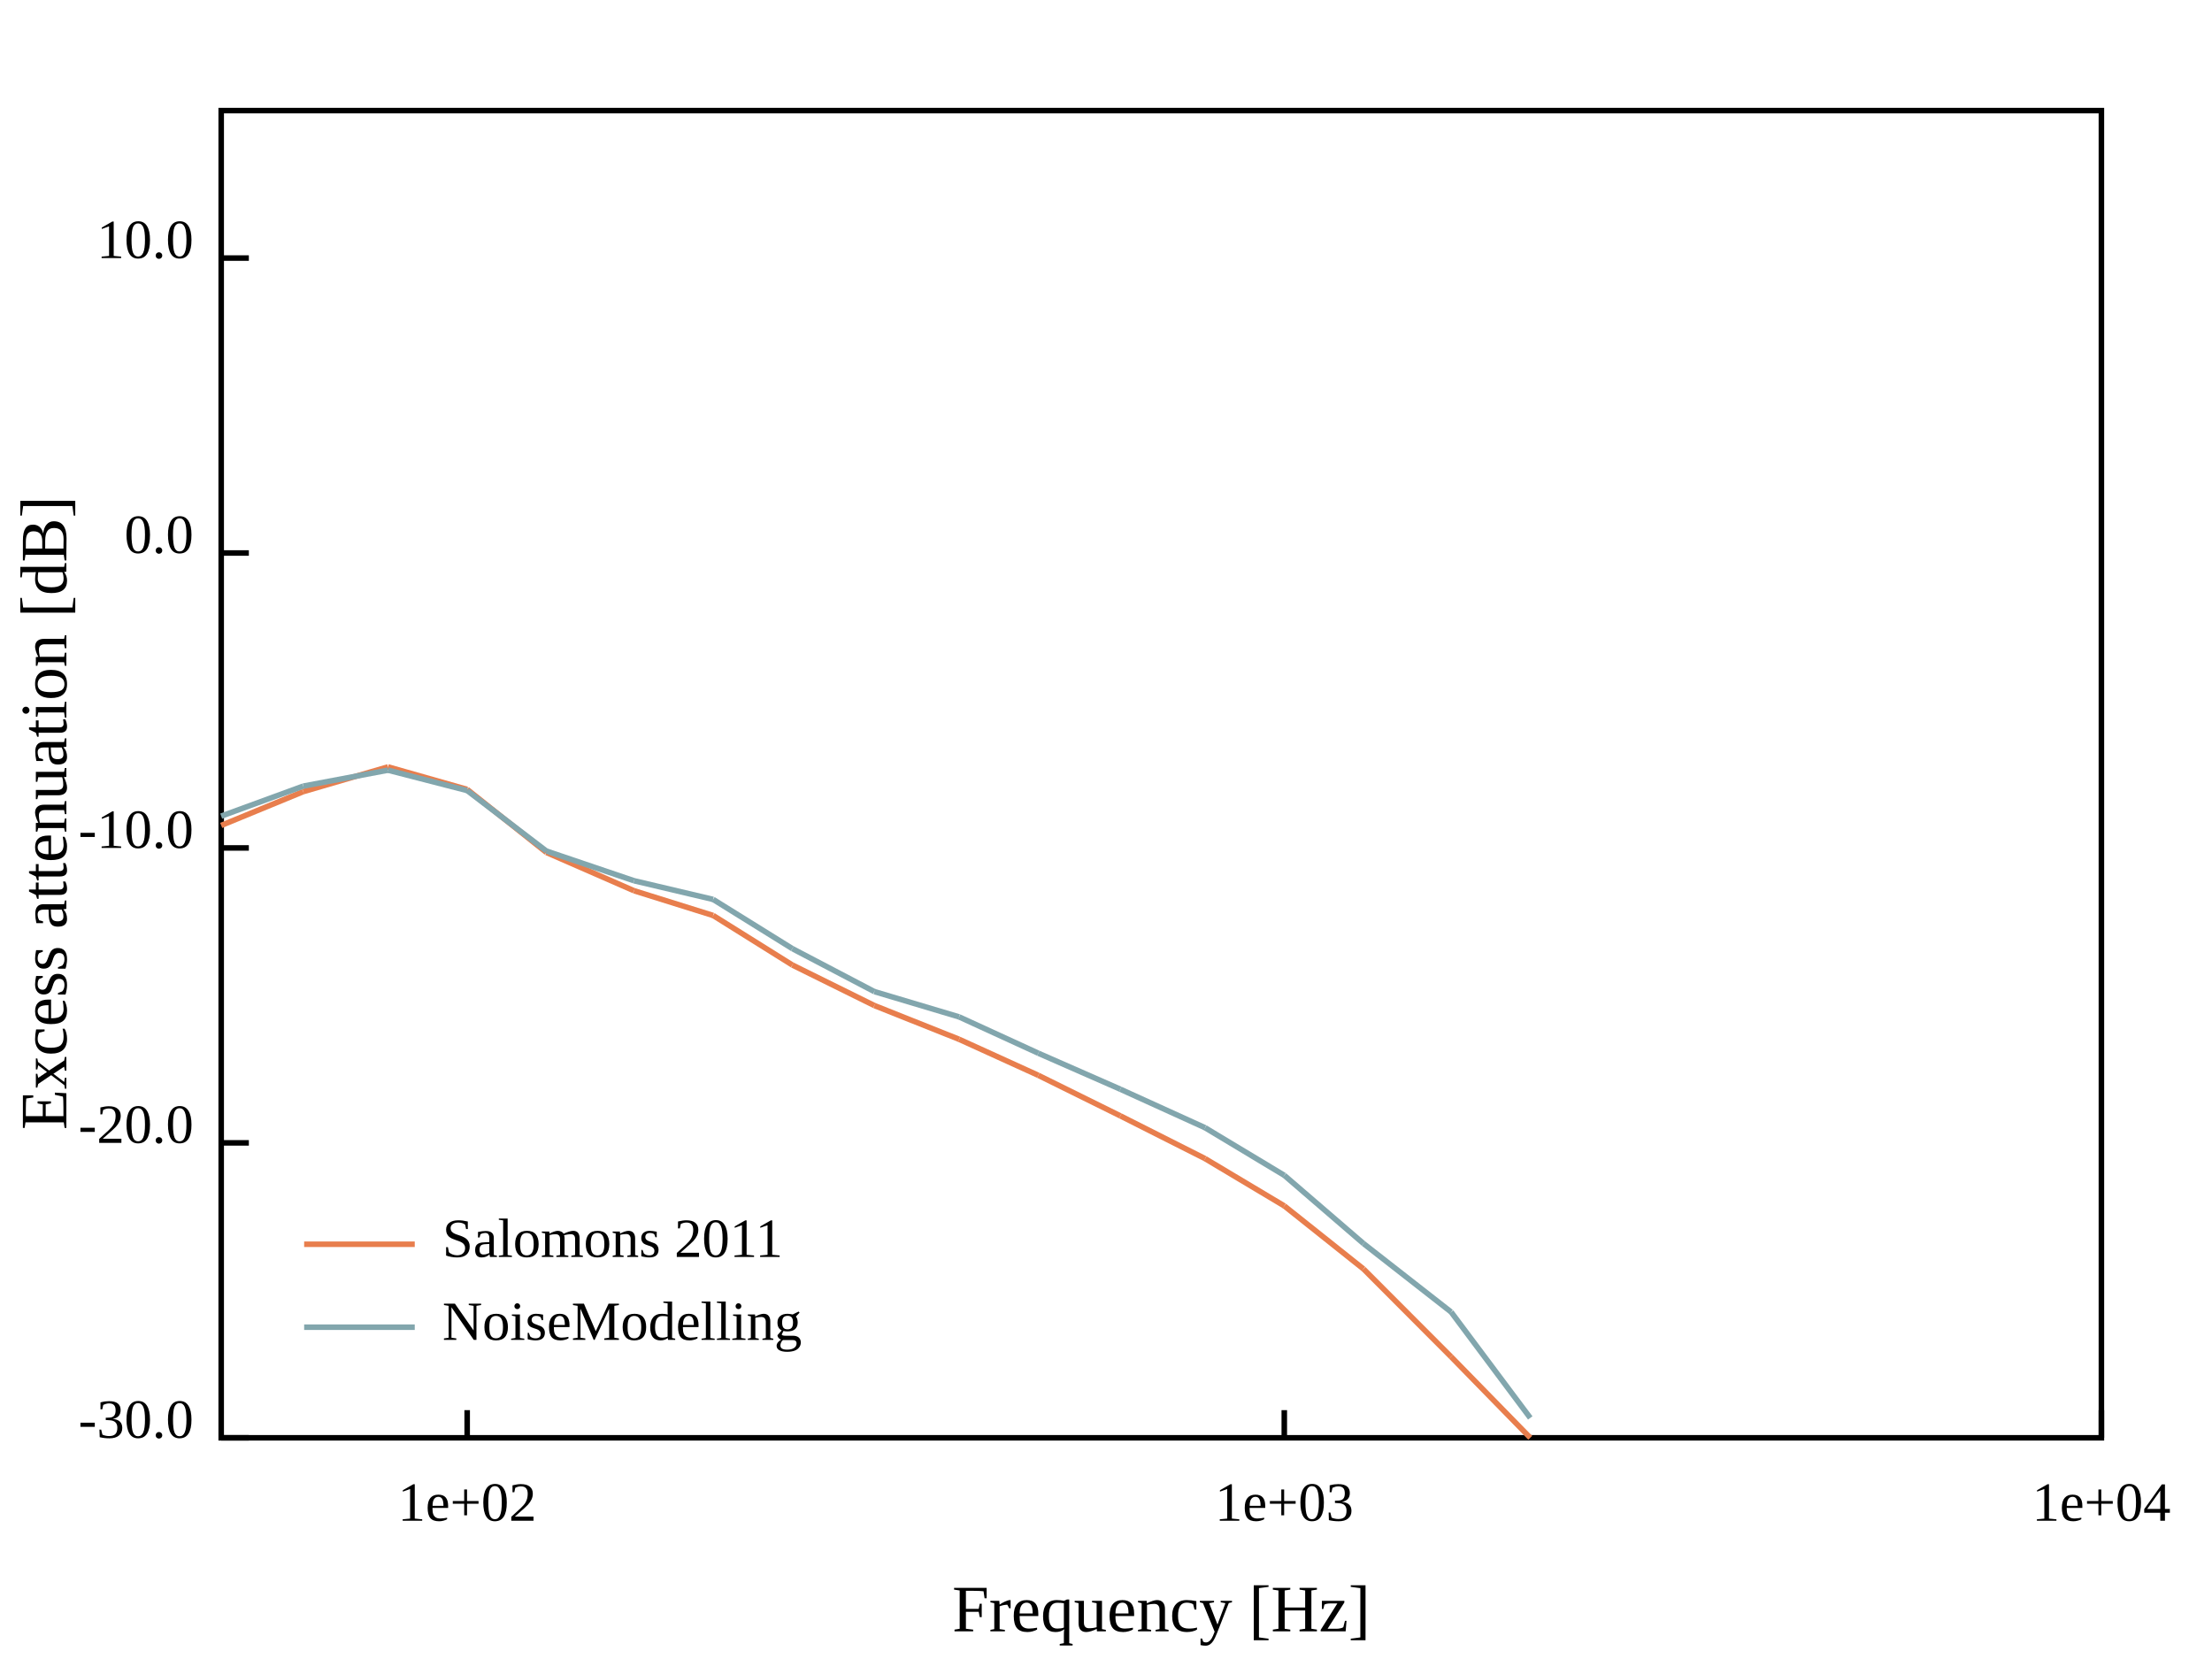
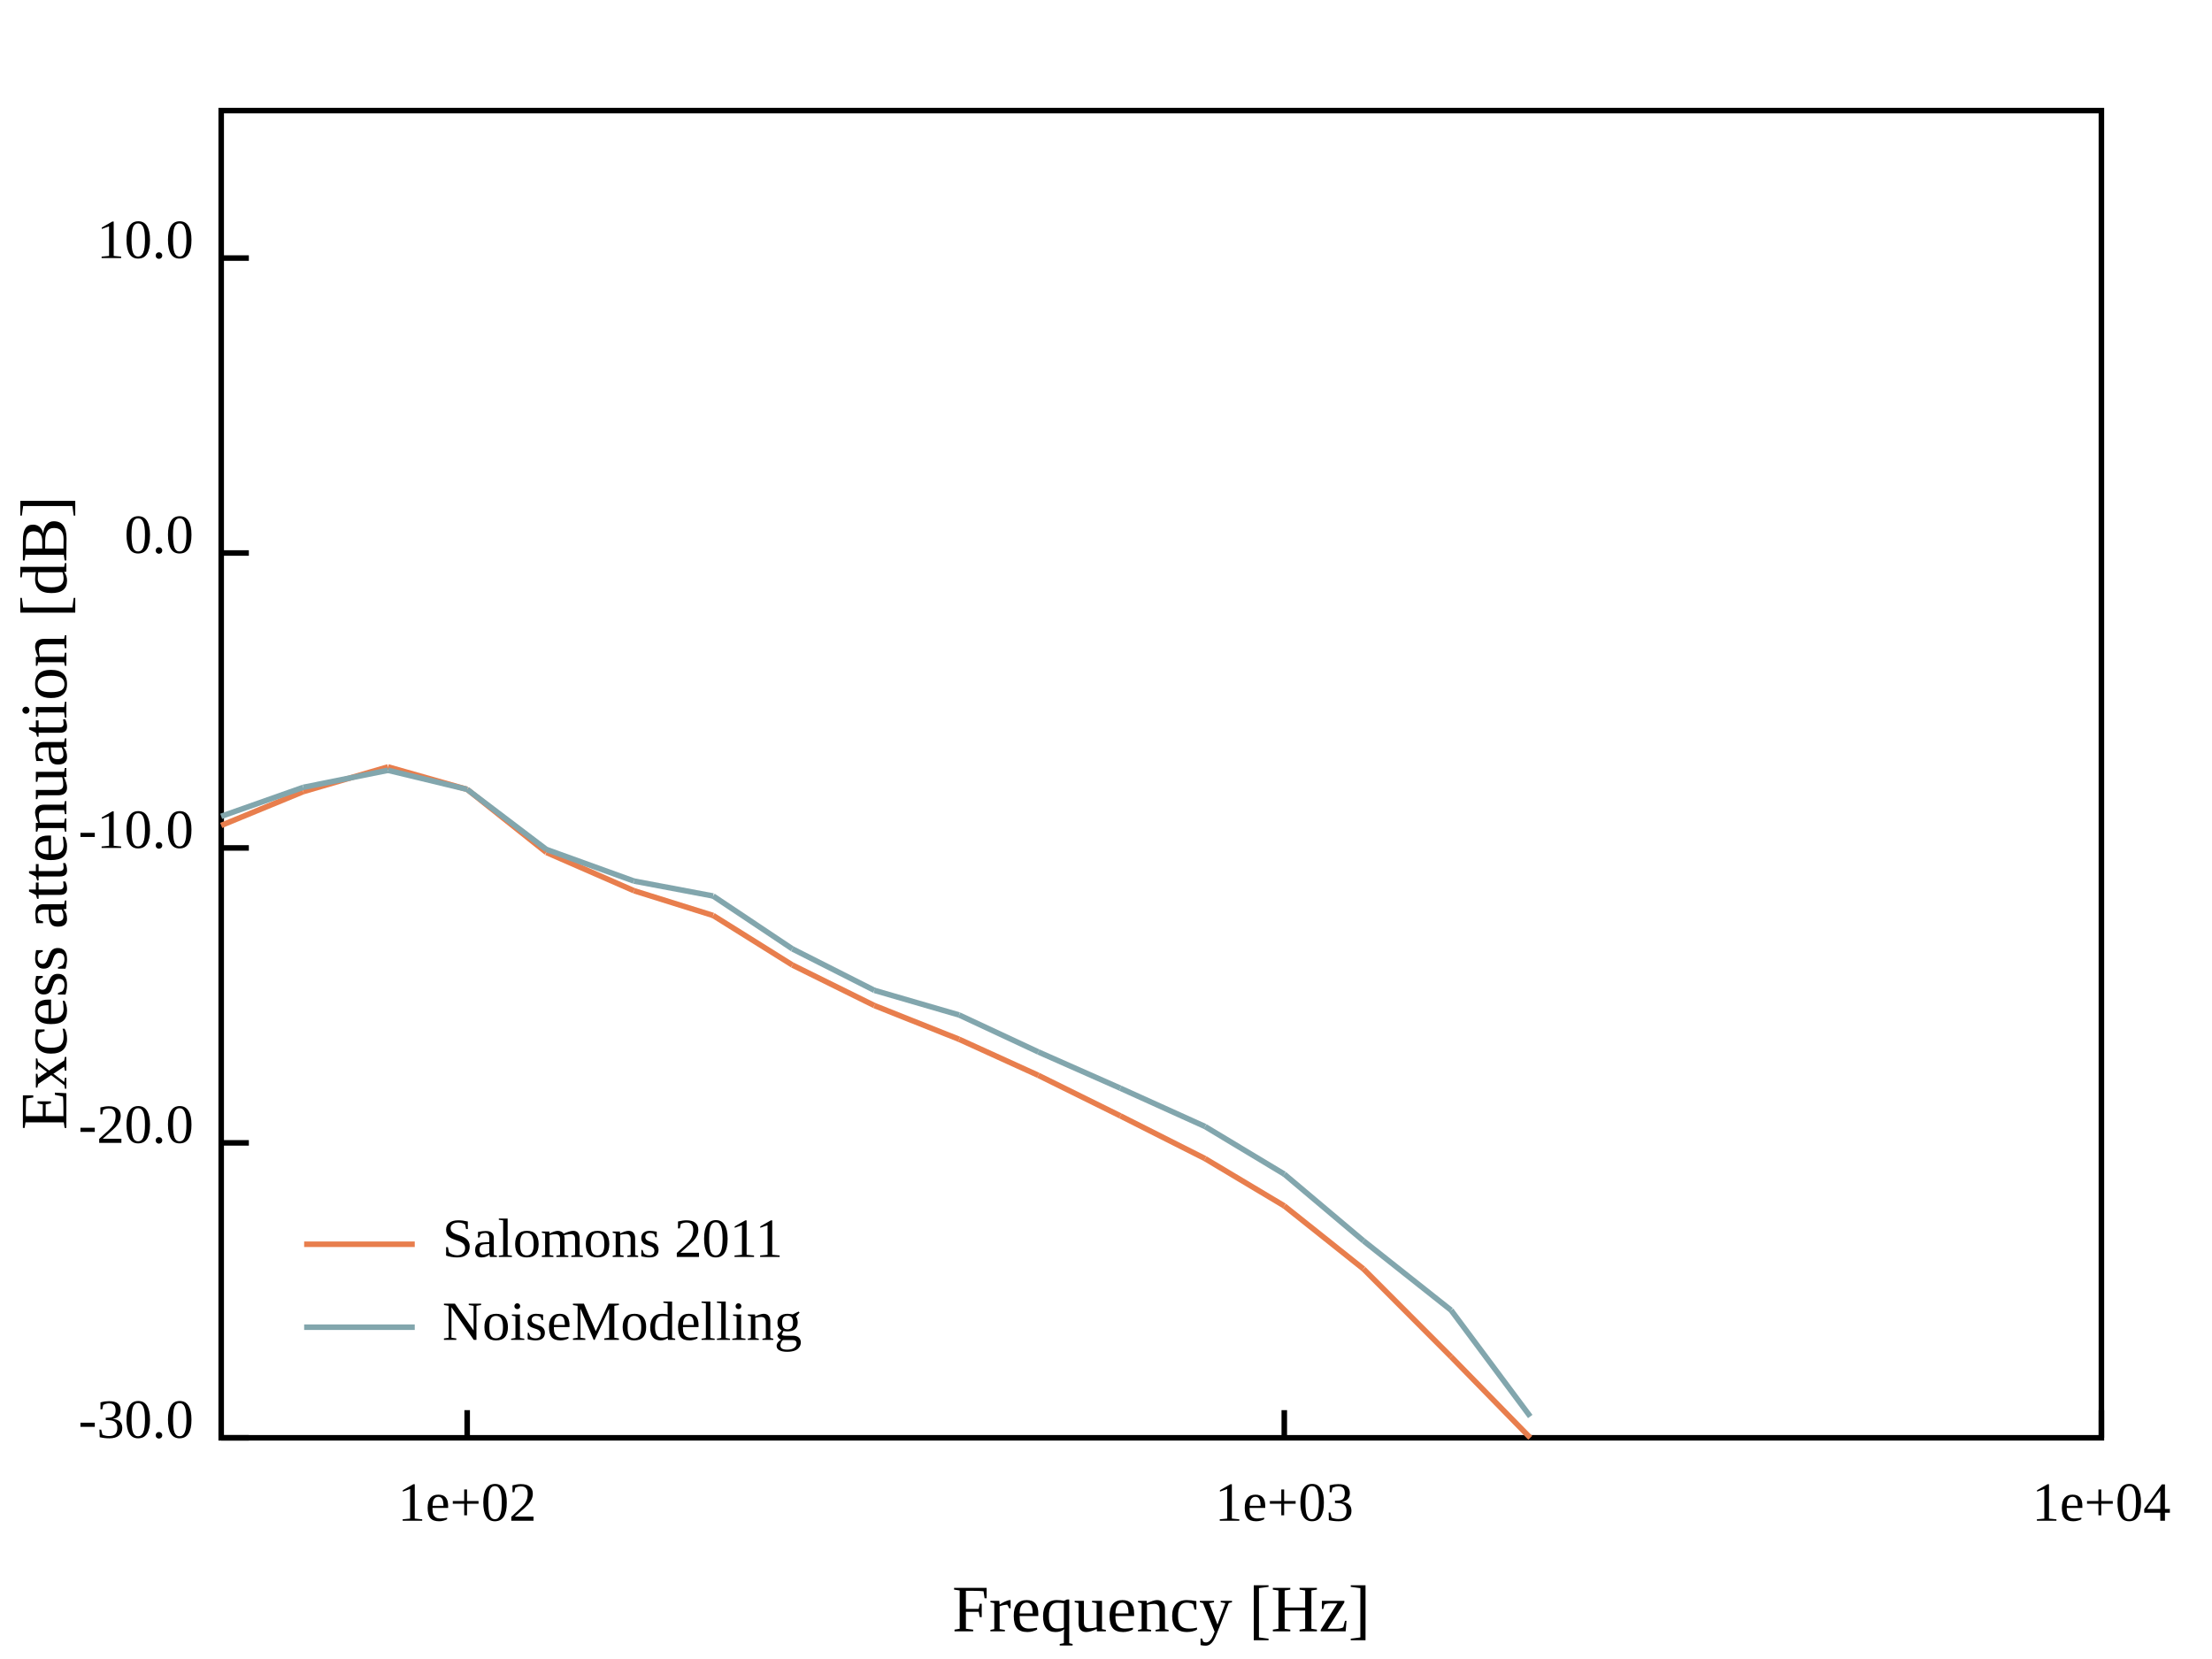
<svg xmlns="http://www.w3.org/2000/svg" height="300" width="400">
  <rect width="400" height="300" x="0" y="0" style="fill:white; stroke:none" />
  <rect width="340" height="240" x="40" y="20" style="fill:none; stroke-width:1;stroke:black" />
  <line x1="40" y1="260" x2="45" y2="260" style="fill:none; stroke-width:1; stroke:black" />
  <text x="35" y="260" text-anchor="end" style="stroke:none; fill:black; font-size:smaller">-30.0</text>
  <line x1="40" y1="206.667" x2="45" y2="206.667" style="fill:none; stroke-width:1; stroke:black" />
  <text x="35" y="206.667" text-anchor="end" style="stroke:none; fill:black; font-size:smaller">-20.0</text>
  <line x1="40" y1="153.333" x2="45" y2="153.333" style="fill:none; stroke-width:1; stroke:black" />
  <text x="35" y="153.333" text-anchor="end" style="stroke:none; fill:black; font-size:smaller">-10.0</text>
  <line x1="40" y1="100" x2="45" y2="100" style="fill:none; stroke-width:1; stroke:black" />
  <text x="35" y="100" text-anchor="end" style="stroke:none; fill:black; font-size:smaller">0.0</text>
  <line x1="40" y1="46.667" x2="45" y2="46.667" style="fill:none; stroke-width:1; stroke:black" />
  <text x="35" y="46.667" text-anchor="end" style="stroke:none; fill:black; font-size:smaller">10.0</text>
  <line x1="84.48" y1="260" x2="84.48" y2="255" style="fill:none; stroke-width:1; stroke:black" />
  <text x="84.48" y="275" text-anchor="middle" style="stroke:none; fill:black; font-size:smaller">1e+02</text>
  <line x1="232.24" y1="260" x2="232.24" y2="255" style="fill:none; stroke-width:1; stroke:black" />
  <text x="232.24" y="275" text-anchor="middle" style="stroke:none; fill:black; font-size:smaller">1e+03</text>
  <line x1="380" y1="260" x2="380" y2="255" style="fill:none; stroke-width:1; stroke:black" />
  <text x="380" y="275" text-anchor="middle" style="stroke:none; fill:black; font-size:smaller">1e+04</text>
  <line x1="40" y1="149.262" x2="54.831" y2="143.155" style="fill:none; stroke-width:1; stroke:rgb(232,126,77)" />
  <line x1="54.831" y1="143.155" x2="70.161" y2="138.677" style="fill:none; stroke-width:1; stroke:rgb(232,126,77)" />
  <line x1="70.161" y1="138.677" x2="84.48" y2="142.748" style="fill:none; stroke-width:1; stroke:rgb(232,126,77)" />
  <line x1="84.48" y1="142.748" x2="98.8" y2="154.148" style="fill:none; stroke-width:1; stroke:rgb(232,126,77)" />
  <line x1="98.8" y1="154.148" x2="114.641" y2="161.069" style="fill:none; stroke-width:1; stroke:rgb(232,126,77)" />
  <line x1="114.641" y1="161.069" x2="128.96" y2="165.547" style="fill:none; stroke-width:1; stroke:rgb(232,126,77)" />
  <line x1="128.96" y1="165.547" x2="143.28" y2="174.504" style="fill:none; stroke-width:1; stroke:rgb(232,126,77)" />
  <line x1="143.28" y1="174.504" x2="158.11" y2="181.832" style="fill:none; stroke-width:1; stroke:rgb(232,126,77)" />
  <line x1="158.11" y1="181.832" x2="173.441" y2="187.939" style="fill:none; stroke-width:1; stroke:rgb(232,126,77)" />
  <line x1="173.441" y1="187.939" x2="187.76" y2="194.453" style="fill:none; stroke-width:1; stroke:rgb(232,126,77)" />
  <line x1="187.76" y1="194.453" x2="202.591" y2="201.781" style="fill:none; stroke-width:1; stroke:rgb(232,126,77)" />
  <line x1="202.591" y1="201.781" x2="217.921" y2="209.517" style="fill:none; stroke-width:1; stroke:rgb(232,126,77)" />
  <line x1="217.921" y1="209.517" x2="232.24" y2="218.066" style="fill:none; stroke-width:1; stroke:rgb(232,126,77)" />
  <line x1="232.24" y1="218.066" x2="246.559" y2="229.466" style="fill:none; stroke-width:1; stroke:rgb(232,126,77)" />
  <line x1="246.559" y1="229.466" x2="262.401" y2="245.344" style="fill:none; stroke-width:1; stroke:rgb(232,126,77)" />
  <line x1="262.401" y1="245.344" x2="276.72" y2="260" style="fill:none; stroke-width:1; stroke:rgb(232,126,77)" />
-   <line x1="40" y1="147.578" x2="54.831" y2="142.155" style="fill:none; stroke-width:1; stroke:rgb(130,166,173)" />
-   <line x1="54.831" y1="142.155" x2="70.161" y2="139.27" style="fill:none; stroke-width:1; stroke:rgb(130,166,173)" />
-   <line x1="70.161" y1="139.27" x2="84.48" y2="142.958" style="fill:none; stroke-width:1; stroke:rgb(130,166,173)" />
-   <line x1="84.48" y1="142.958" x2="98.8" y2="153.894" style="fill:none; stroke-width:1; stroke:rgb(130,166,173)" />
-   <line x1="98.8" y1="153.894" x2="114.641" y2="159.263" style="fill:none; stroke-width:1; stroke:rgb(130,166,173)" />
-   <line x1="114.641" y1="159.263" x2="128.96" y2="162.644" style="fill:none; stroke-width:1; stroke:rgb(130,166,173)" />
-   <line x1="128.96" y1="162.644" x2="143.28" y2="171.541" style="fill:none; stroke-width:1; stroke:rgb(130,166,173)" />
-   <line x1="143.28" y1="171.541" x2="158.11" y2="179.311" style="fill:none; stroke-width:1; stroke:rgb(130,166,173)" />
-   <line x1="158.11" y1="179.311" x2="173.441" y2="183.888" style="fill:none; stroke-width:1; stroke:rgb(130,166,173)" />
-   <line x1="173.441" y1="183.888" x2="187.76" y2="190.454" style="fill:none; stroke-width:1; stroke:rgb(130,166,173)" />
-   <line x1="187.76" y1="190.454" x2="202.591" y2="196.964" style="fill:none; stroke-width:1; stroke:rgb(130,166,173)" />
-   <line x1="202.591" y1="196.964" x2="217.921" y2="203.931" style="fill:none; stroke-width:1; stroke:rgb(130,166,173)" />
-   <line x1="217.921" y1="203.931" x2="232.24" y2="212.538" style="fill:none; stroke-width:1; stroke:rgb(130,166,173)" />
-   <line x1="232.24" y1="212.538" x2="246.559" y2="224.87" style="fill:none; stroke-width:1; stroke:rgb(130,166,173)" />
-   <line x1="246.559" y1="224.87" x2="262.401" y2="237.246" style="fill:none; stroke-width:1; stroke:rgb(130,166,173)" />
-   <line x1="262.401" y1="237.246" x2="276.72" y2="256.405" style="fill:none; stroke-width:1; stroke:rgb(130,166,173)" />
+   <line x1="40" y1="147.612" x2="54.831" y2="142.378" style="fill:none; stroke-width:1; stroke:rgb(130,166,173)" />
+   <line x1="54.831" y1="142.378" x2="70.161" y2="139.296" style="fill:none; stroke-width:1; stroke:rgb(130,166,173)" />
+   <line x1="70.161" y1="139.296" x2="84.48" y2="142.745" style="fill:none; stroke-width:1; stroke:rgb(130,166,173)" />
+   <line x1="84.48" y1="142.745" x2="98.8" y2="153.603" style="fill:none; stroke-width:1; stroke:rgb(130,166,173)" />
+   <line x1="98.8" y1="153.603" x2="114.641" y2="159.323" style="fill:none; stroke-width:1; stroke:rgb(130,166,173)" />
+   <line x1="114.641" y1="159.323" x2="128.96" y2="162.025" style="fill:none; stroke-width:1; stroke:rgb(130,166,173)" />
+   <line x1="128.96" y1="162.025" x2="143.28" y2="171.581" style="fill:none; stroke-width:1; stroke:rgb(130,166,173)" />
+   <line x1="143.28" y1="171.581" x2="158.11" y2="179.083" style="fill:none; stroke-width:1; stroke:rgb(130,166,173)" />
+   <line x1="158.11" y1="179.083" x2="173.441" y2="183.54" style="fill:none; stroke-width:1; stroke:rgb(130,166,173)" />
+   <line x1="173.441" y1="183.54" x2="187.76" y2="190.221" style="fill:none; stroke-width:1; stroke:rgb(130,166,173)" />
+   <line x1="187.76" y1="190.221" x2="202.591" y2="196.78" style="fill:none; stroke-width:1; stroke:rgb(130,166,173)" />
+   <line x1="202.591" y1="196.78" x2="217.921" y2="203.712" style="fill:none; stroke-width:1; stroke:rgb(130,166,173)" />
+   <line x1="217.921" y1="203.712" x2="232.24" y2="212.322" style="fill:none; stroke-width:1; stroke:rgb(130,166,173)" />
+   <line x1="232.24" y1="212.322" x2="246.559" y2="224.381" style="fill:none; stroke-width:1; stroke:rgb(130,166,173)" />
+   <line x1="246.559" y1="224.381" x2="262.401" y2="236.927" style="fill:none; stroke-width:1; stroke:rgb(130,166,173)" />
+   <line x1="262.401" y1="236.927" x2="276.72" y2="256.146" style="fill:none; stroke-width:1; stroke:rgb(130,166,173)" />
  <text x="210" y="295" text-anchor="middle" style="stroke:none; fill:black">Frequency [Hz]</text>
  <text x="5" y="140" transform="rotate(-90, 12, 140)" text-anchor="middle" style="stroke:none; fill:black">Excess attenuation [dB]</text>
  <line x1="55" y1="225" x2="75" y2="225" style="fill:none; stroke-width:1; stroke:rgb(232,126,77)" />
  <text x="80" y="225" dominant-baseline="middle" style="stroke:none; fill:black; font-size:smaller">Salomons 2011</text>
  <line x1="55" y1="240" x2="75" y2="240" style="fill:none; stroke-width:1; stroke:rgb(130,166,173)" />
  <text x="80" y="240" dominant-baseline="middle" style="stroke:none; fill:black; font-size:smaller">NoiseModelling</text>
</svg>
